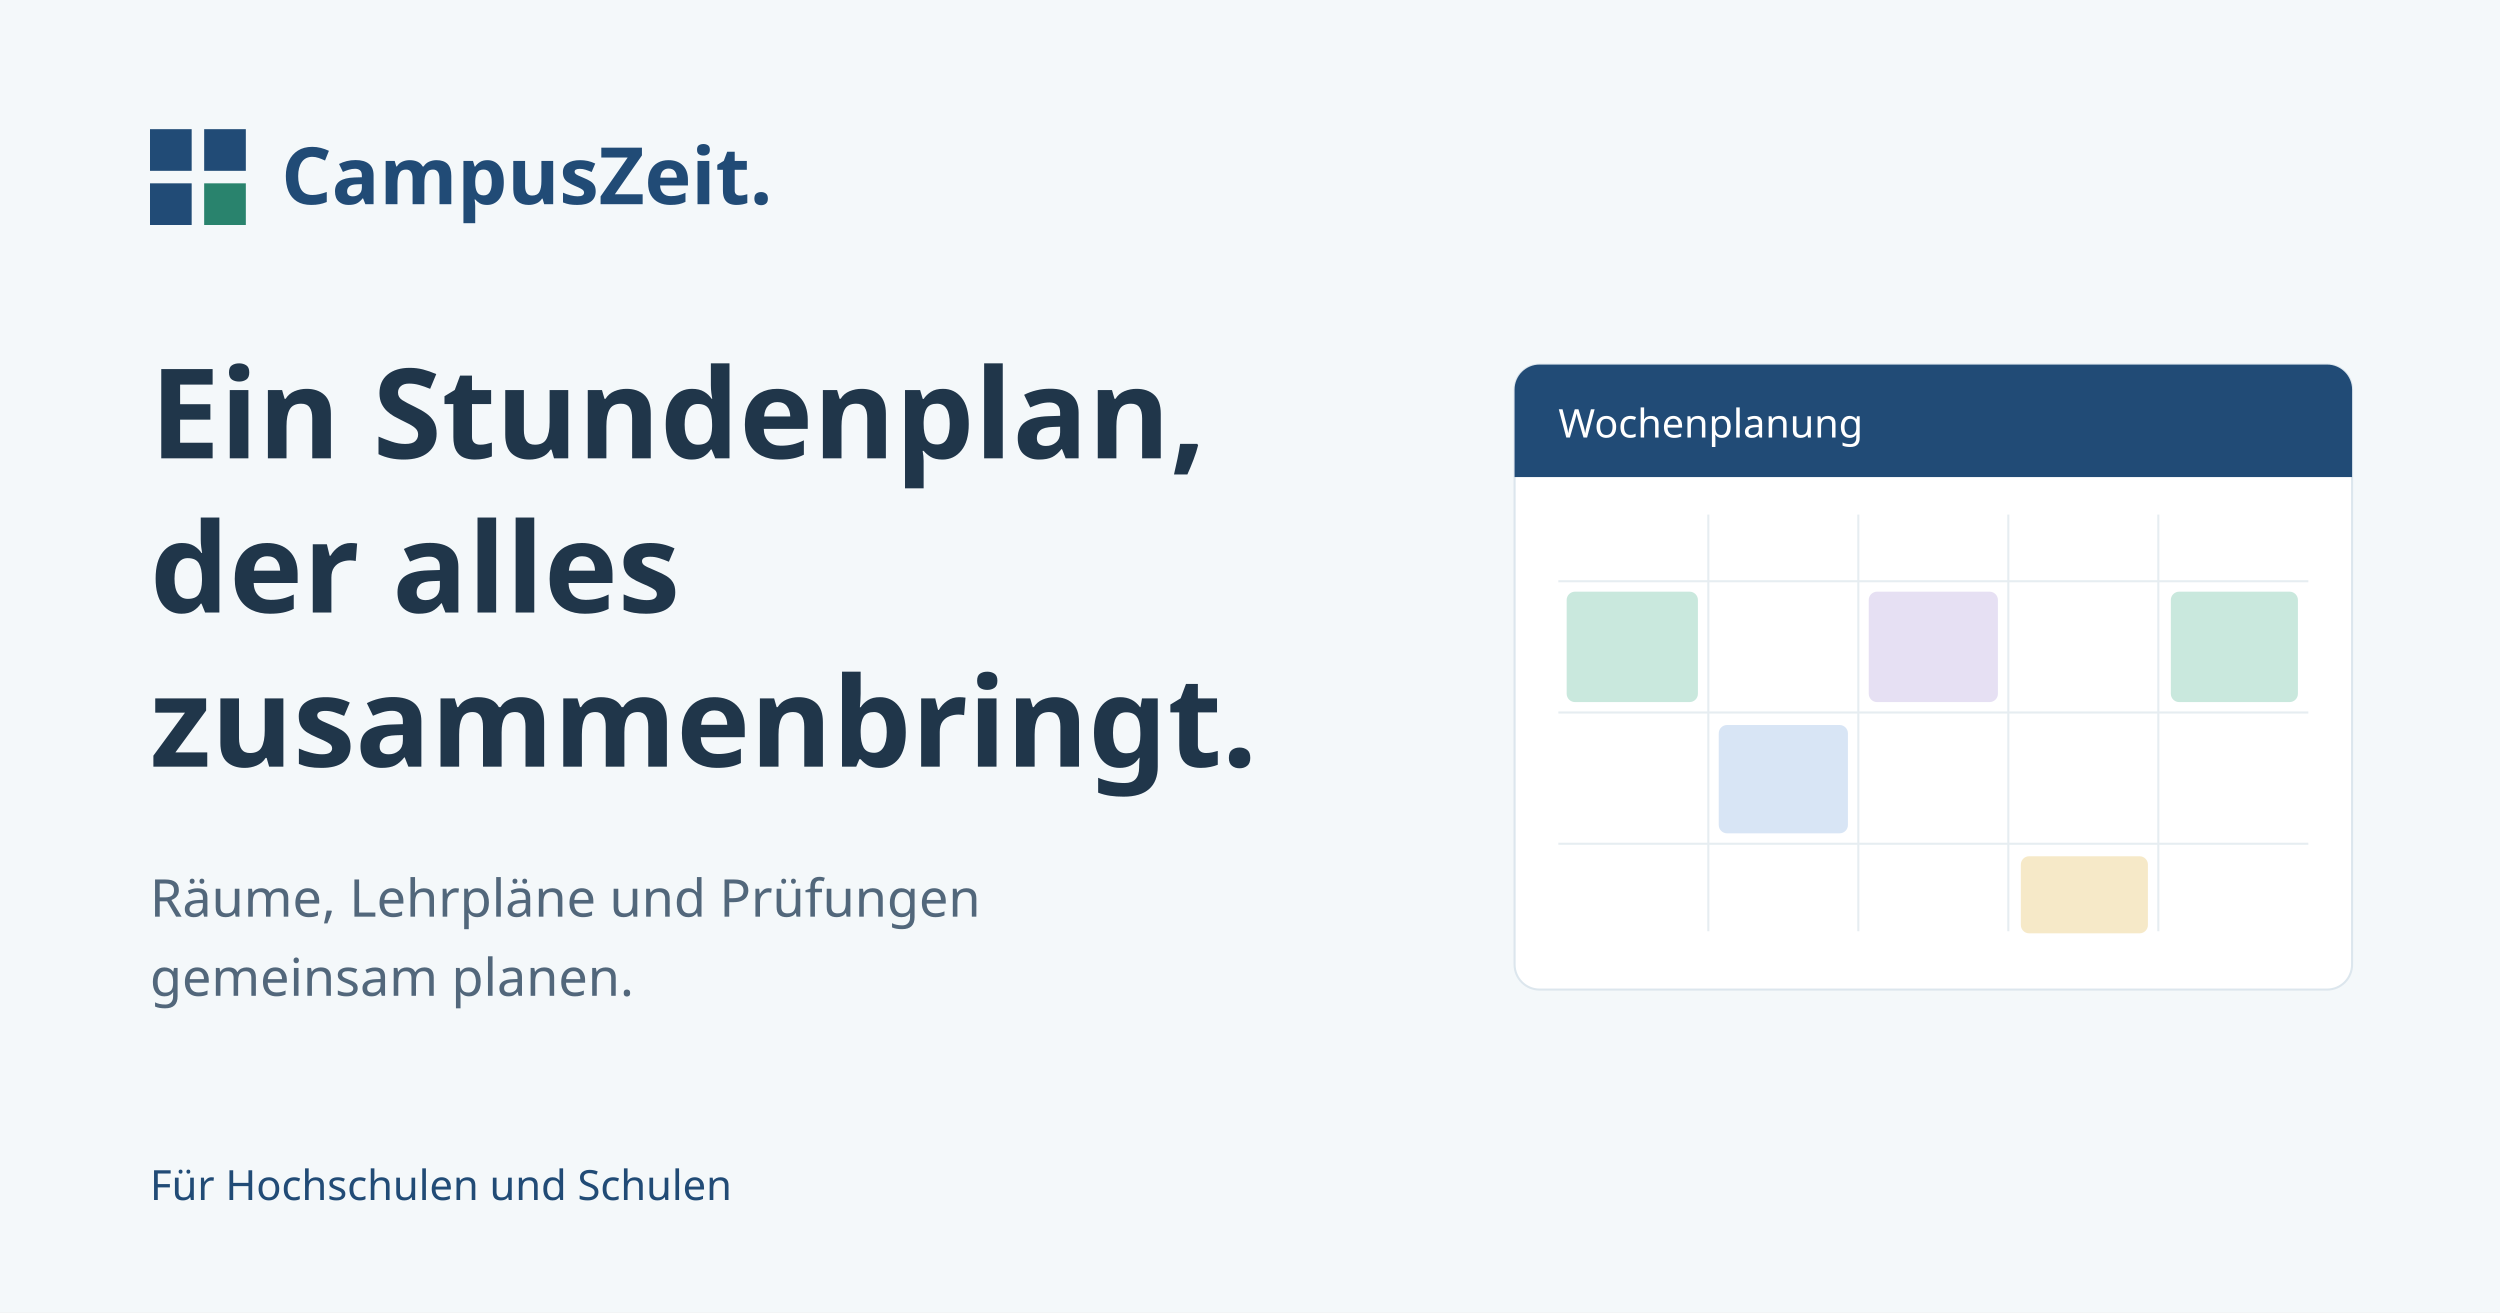
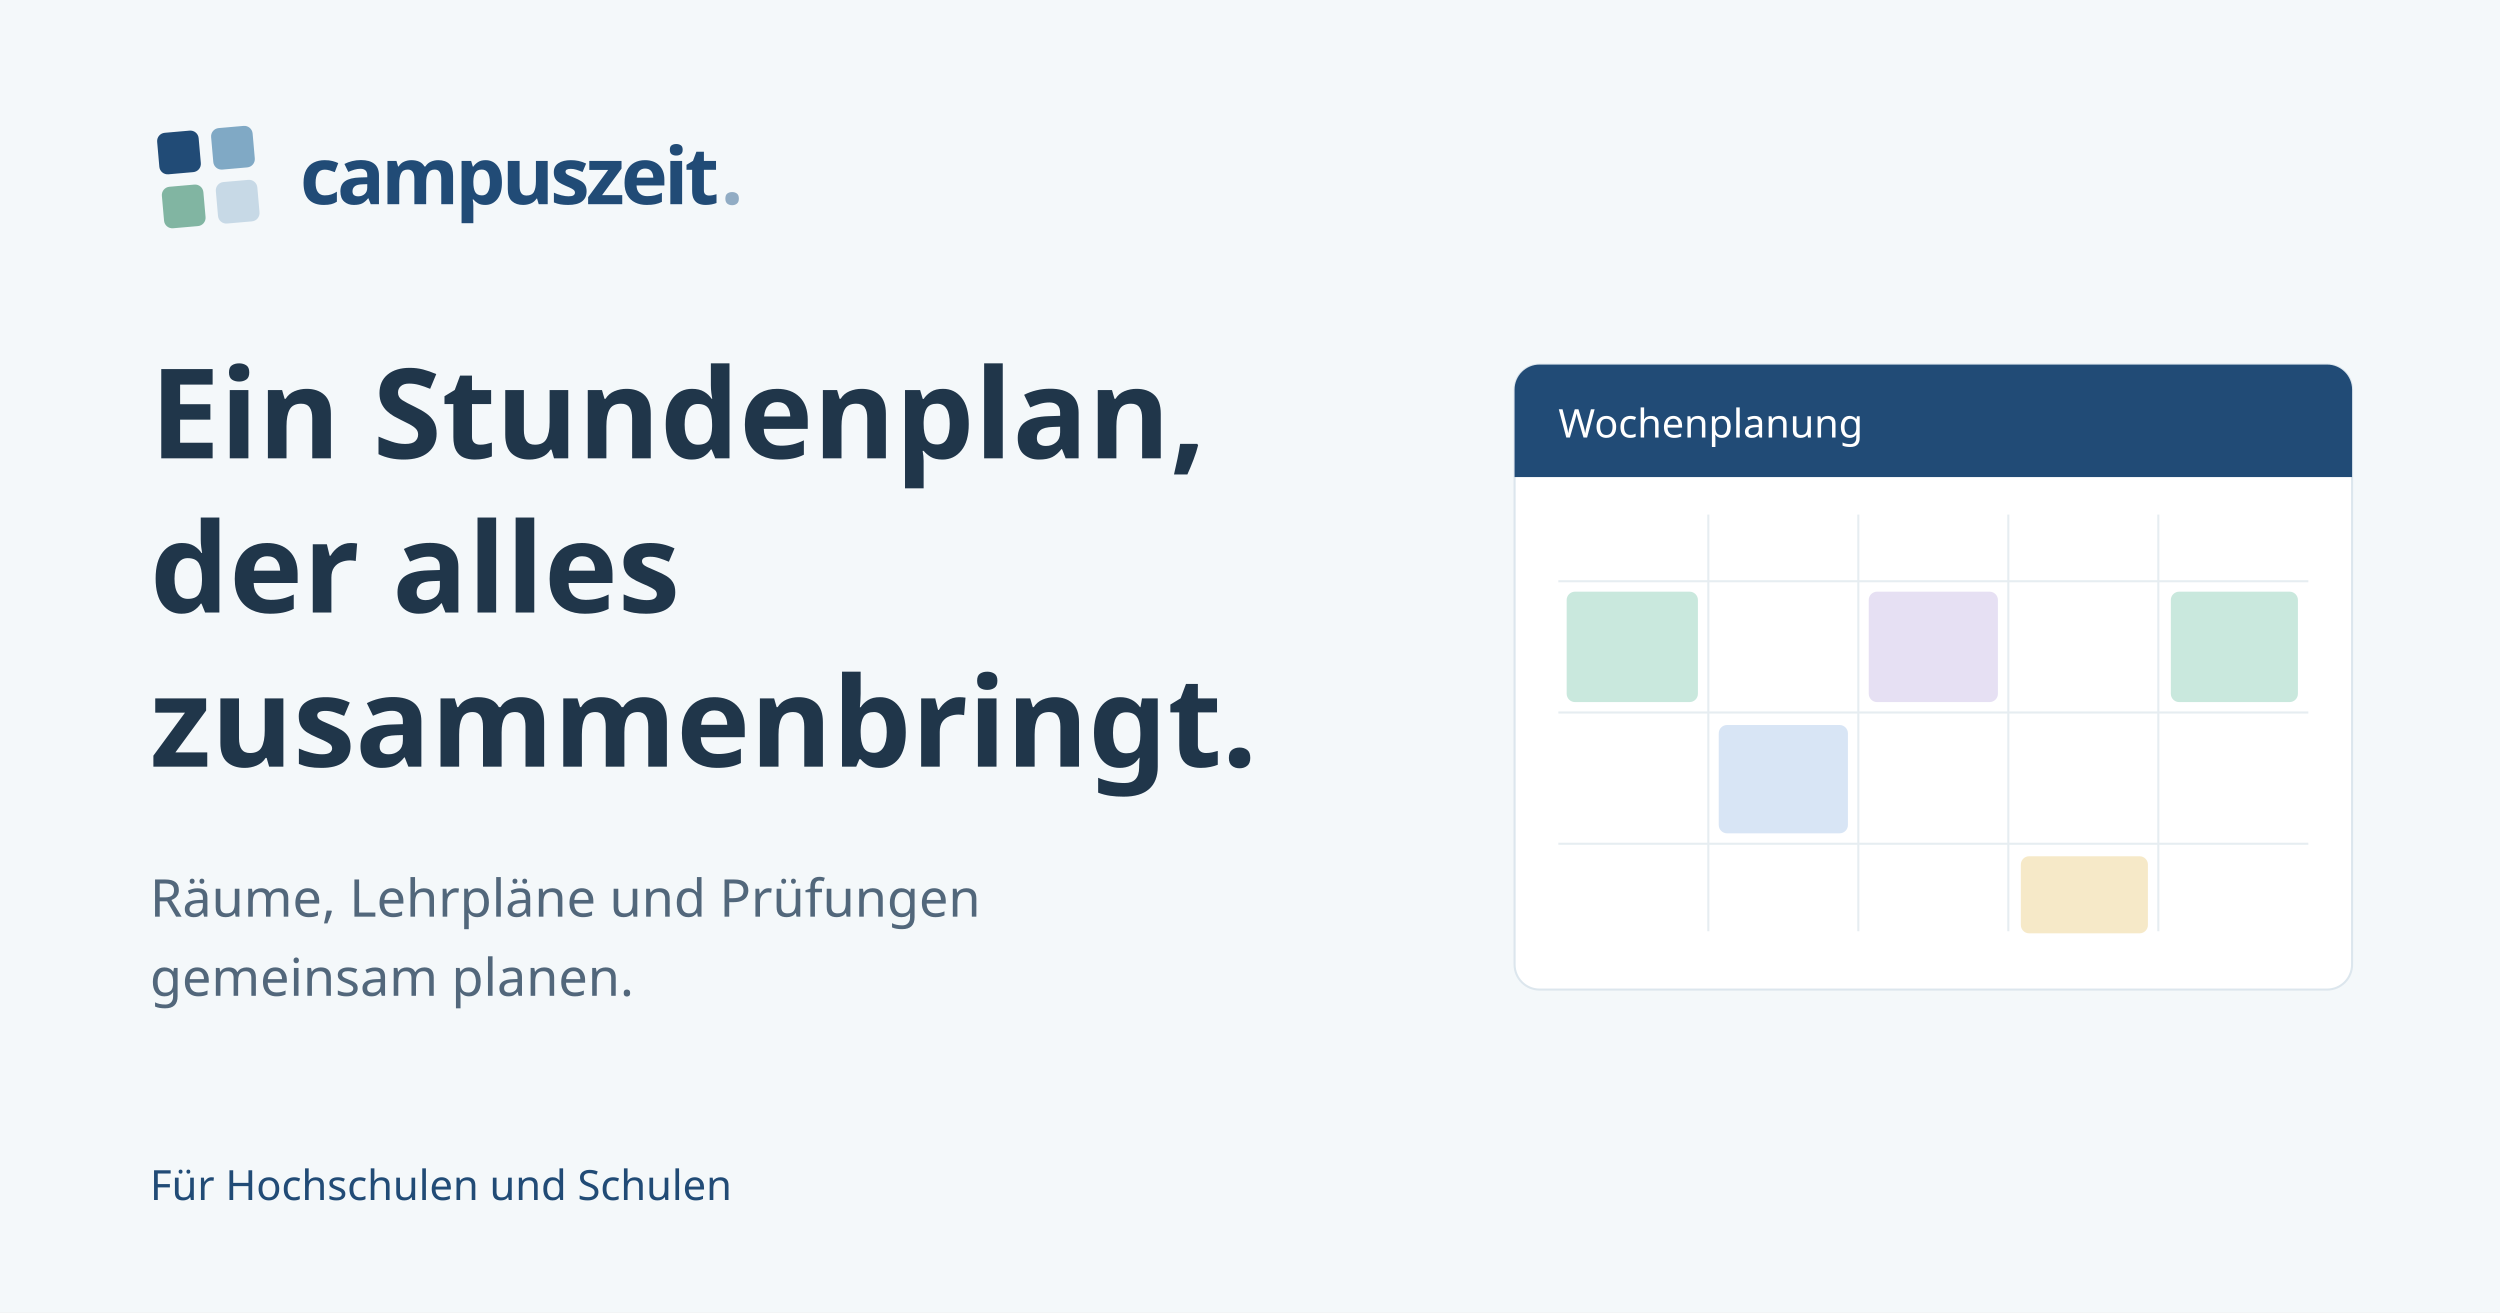
<svg xmlns="http://www.w3.org/2000/svg" width="1200" height="630" viewBox="0 0 1200 630">
  <rect width="1200" height="630" fill="#f4f8fa" />
-   <path d="M72 62h20v20H72zM98 62h20v20H98zM72 88h20v20H72z" fill="#214b76" />
-   <path d="M98 88h20v20H98z" fill="#29836d" />
-   <text x="135" y="98" fill="#214b76" font-family="Manrope" font-size="38" font-weight="700">CampusZeit.</text>
+   <g transform="translate(72 57) scale(2)">
+     <g transform="rotate(-5 14 14)">
+       <rect x="2.5" y="2.5" width="10" height="10" rx="2" fill="#214b76" />
+       <rect x="15.5" y="2.5" width="10" height="10" rx="2" fill="#80a9c5" />
+       <rect x="2.5" y="15.5" width="10" height="10" rx="2" fill="#81b5a2" />
+       <rect x="15.5" y="15.5" width="10" height="10" rx="2" fill="#c7d9e6" />
+     </g>
+   </g>
+   <text x="144" y="98" fill="#214b76" font-family="DM Sans" font-size="38" font-weight="800" letter-spacing="-1.74">campuszeit</text>
+   <text x="346" y="98" fill="#91acc4" font-family="DM Sans" font-size="38" font-weight="800">.</text>
  <g fill="#20364a" font-family="Manrope" font-size="60" font-weight="700">
    <text x="72" y="220">Ein Stundenplan,</text>
    <text x="72" y="294">der alles</text>
    <text x="72" y="368">zusammenbringt.</text>
  </g>
  <text x="72" y="440" fill="#52677b" font-family="DM Sans" font-size="25">Räume, Lehrpläne und Prüfungen</text>
  <text x="72" y="478" fill="#52677b" font-family="DM Sans" font-size="25">gemeinsam planen.</text>
  <rect x="727" y="175" width="402" height="300" rx="12" fill="white" stroke="#dce6ed" />
  <path d="M739 175h378a12 12 0 0 1 12 12v42H727v-42a12 12 0 0 1 12-12Z" fill="#214b76" />
  <text x="748" y="210" fill="white" font-family="DM Sans" font-size="19">Wochenplanung</text>
  <g stroke="#e6edf1">
    <path d="M748 279h360M748 342h360M748 405h360M820 247v200M892 247v200M964 247v200M1036 247v200" />
  </g>
  <rect x="752" y="284" width="63" height="53" rx="4" fill="#c9e8dd" />
  <rect x="825" y="348" width="62" height="52" rx="4" fill="#d8e5f5" />
  <rect x="897" y="284" width="62" height="53" rx="4" fill="#e6e0f3" />
  <rect x="970" y="411" width="61" height="37" rx="4" fill="#f6e9c8" />
  <rect x="1042" y="284" width="61" height="53" rx="4" fill="#c9e8dd" />
  <text x="72" y="576" fill="#214b76" font-family="DM Sans" font-size="20">Für Hochschulen und Schulen</text>
</svg>
